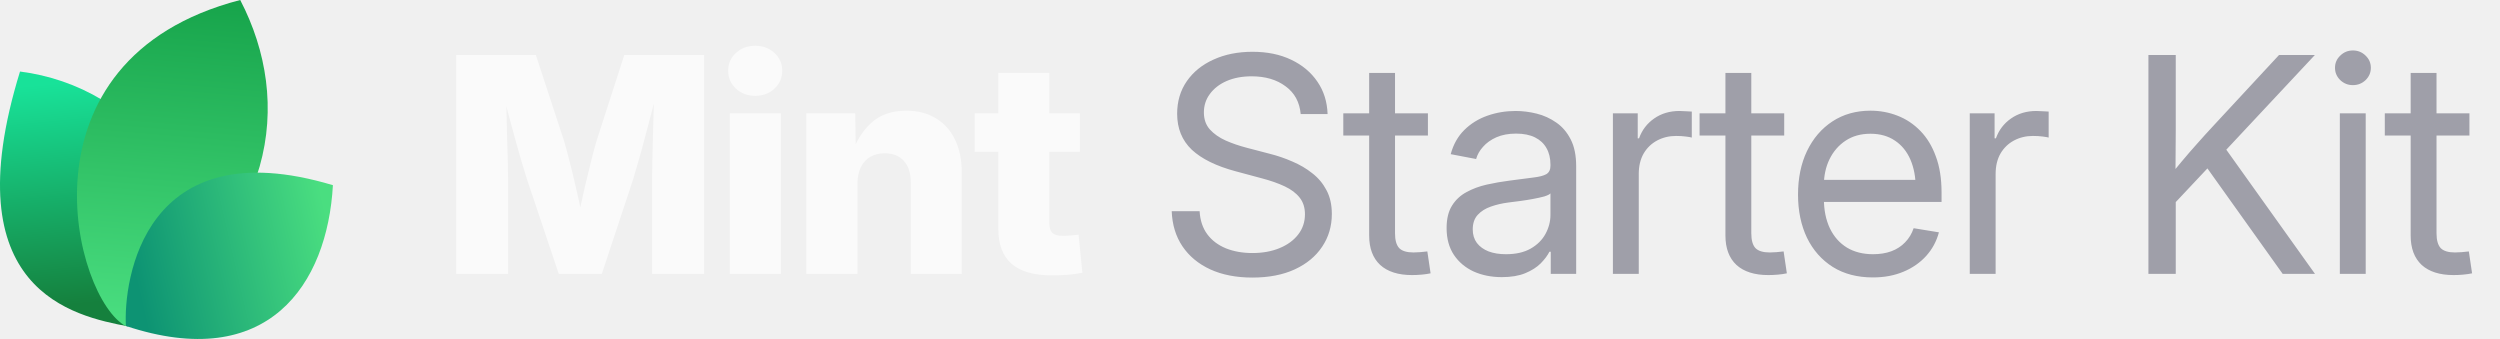
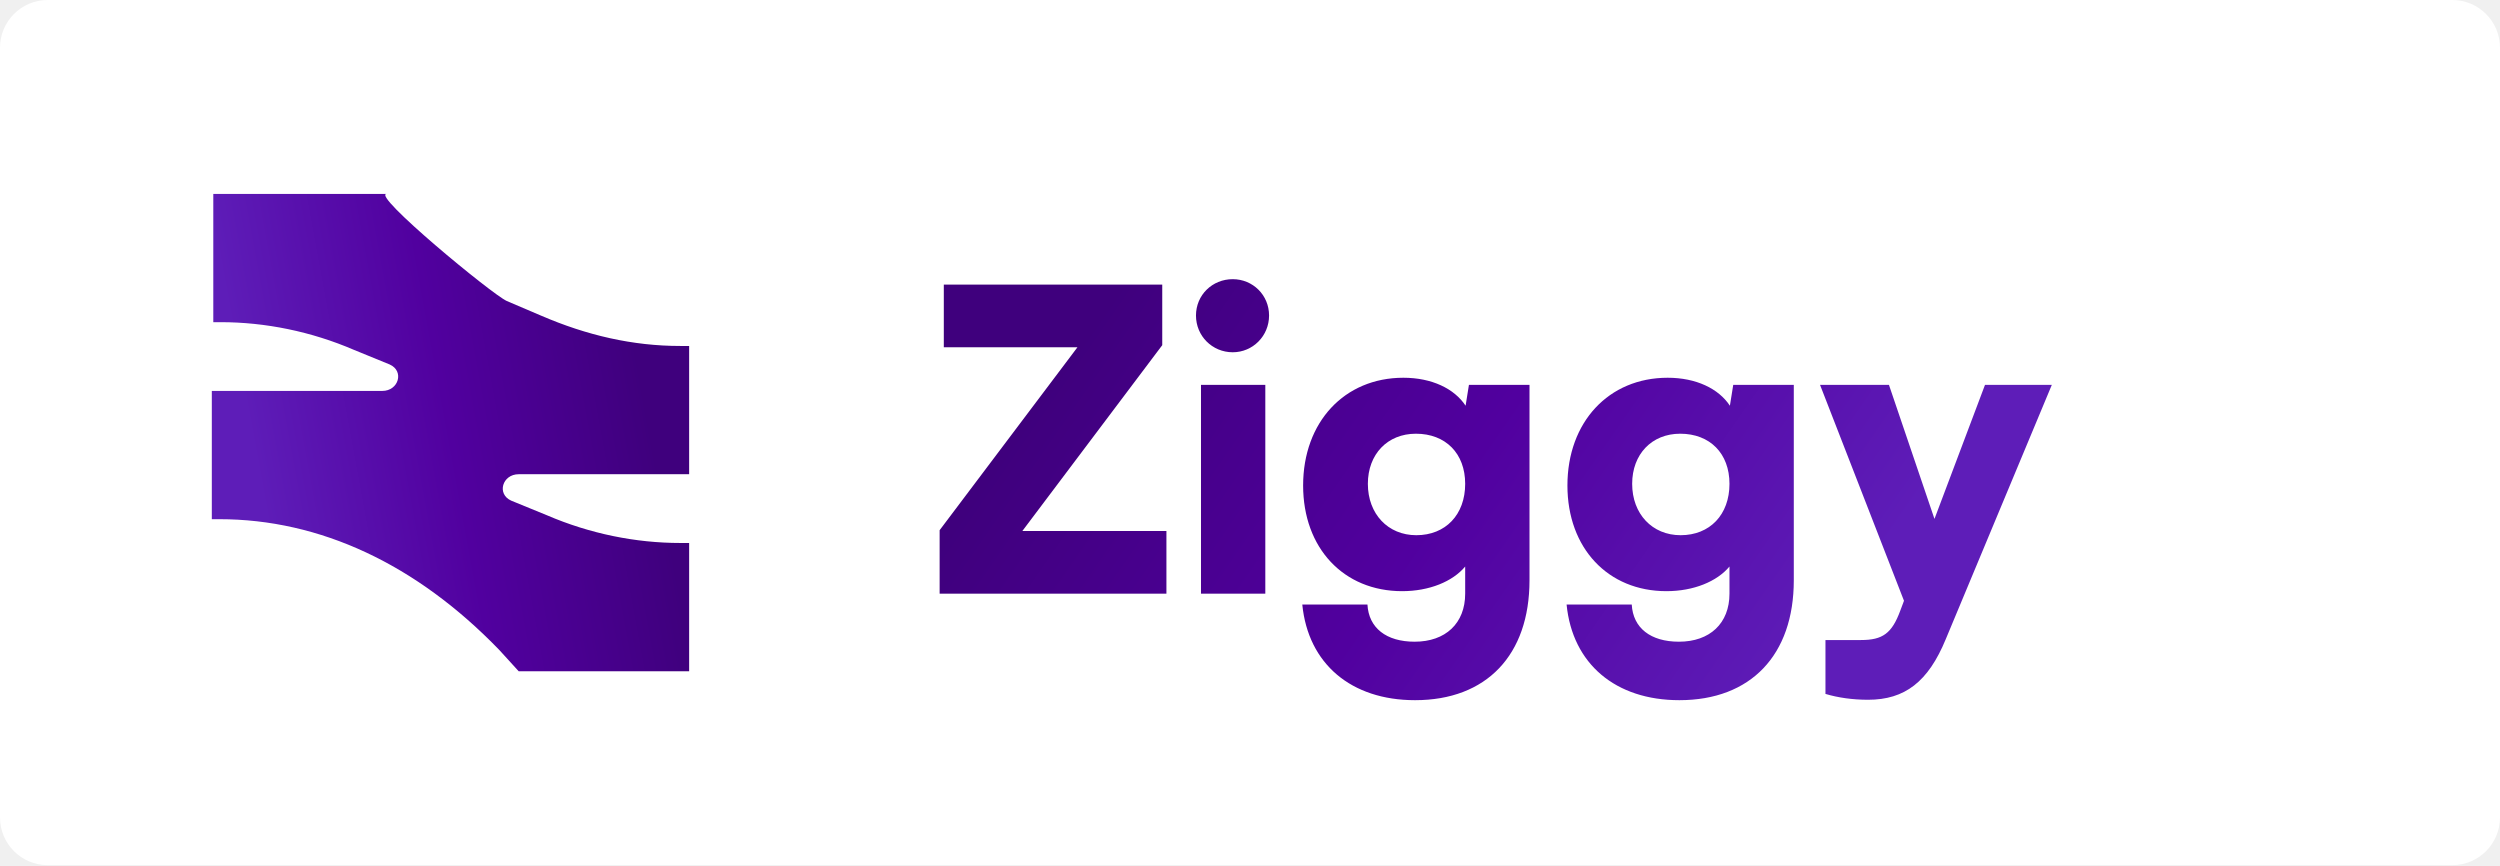
- <svg xmlns="http://www.w3.org/2000/svg" width="177" height="24" viewBox="0 0 177 24" fill="none">
-   <path d="M9.061 23.108C5.268 22.377 -3.391 20.627 1.417 5.064C9.634 6.099 16.973 14.064 9.061 23.108Z" fill="url(#paint0_linear_17557_2145)" />
-   <path d="M8.919 23.094C5.276 21.222 0.784 4.209 17.007 0C20.757 7.193 19.621 16.545 8.919 23.094Z" fill="url(#paint1_linear_17557_2145)" />
-   <path d="M8.914 23.079C8.735 19.882 10.159 9.085 23.57 13.111C23.181 20.123 18.984 26.418 8.914 23.079Z" fill="url(#paint2_linear_17557_2145)" />
-   <path d="M32.301 19.392V3.894H37.938L39.925 9.948C40.036 10.315 40.164 10.787 40.31 11.362C40.462 11.938 40.611 12.552 40.757 13.204C40.91 13.855 41.048 14.483 41.173 15.086C41.305 15.682 41.412 16.192 41.495 16.615H40.695C40.771 16.192 40.871 15.682 40.996 15.086C41.128 14.49 41.267 13.866 41.412 13.214C41.565 12.562 41.714 11.948 41.86 11.373C42.005 10.79 42.133 10.315 42.244 9.948L44.2 3.894H49.848V19.392H46.166V12.704C46.166 12.357 46.173 11.917 46.187 11.383C46.2 10.849 46.214 10.27 46.228 9.646C46.249 9.022 46.266 8.391 46.28 7.753C46.301 7.115 46.311 6.519 46.311 5.964H46.623C46.485 6.561 46.332 7.181 46.166 7.826C45.999 8.471 45.833 9.102 45.666 9.719C45.507 10.336 45.351 10.901 45.198 11.414C45.053 11.928 44.928 12.357 44.824 12.704L42.608 19.392H39.561L37.314 12.704C37.203 12.357 37.072 11.928 36.919 11.414C36.773 10.901 36.614 10.34 36.441 9.729C36.274 9.112 36.104 8.481 35.931 7.836C35.764 7.192 35.608 6.567 35.463 5.964H35.827C35.834 6.512 35.844 7.105 35.858 7.743C35.872 8.374 35.886 9.005 35.9 9.636C35.92 10.26 35.938 10.839 35.952 11.373C35.965 11.907 35.972 12.351 35.972 12.704V19.392H32.301ZM51.668 19.392V8.024H55.288V19.392H51.668ZM53.468 6.786C52.927 6.786 52.473 6.616 52.105 6.276C51.738 5.93 51.554 5.507 51.554 5.007C51.554 4.508 51.738 4.088 52.105 3.749C52.473 3.409 52.927 3.239 53.468 3.239C54.009 3.239 54.463 3.409 54.83 3.749C55.198 4.082 55.382 4.501 55.382 5.007C55.382 5.507 55.198 5.93 54.83 6.276C54.463 6.616 54.009 6.786 53.468 6.786ZM60.708 13.027V19.392H57.088V8.024H60.551L60.593 10.967H60.281C60.593 10.024 61.061 9.268 61.685 8.7C62.309 8.124 63.138 7.836 64.171 7.836C64.975 7.836 65.672 8.017 66.262 8.377C66.851 8.731 67.302 9.234 67.614 9.885C67.933 10.537 68.092 11.307 68.092 12.194V19.392H64.483V12.912C64.483 12.26 64.32 11.754 63.994 11.394C63.675 11.033 63.221 10.853 62.632 10.853C62.25 10.853 61.914 10.936 61.623 11.102C61.332 11.269 61.106 11.515 60.947 11.841C60.787 12.16 60.708 12.555 60.708 13.027ZM76.456 8.024V10.749H69.008V8.024H76.456ZM70.683 5.163H74.292V15.783C74.292 16.102 74.361 16.334 74.5 16.48C74.646 16.625 74.899 16.698 75.259 16.698C75.405 16.698 75.596 16.688 75.831 16.667C76.074 16.646 76.251 16.629 76.362 16.615L76.632 19.309C76.313 19.378 75.963 19.427 75.582 19.455C75.207 19.482 74.836 19.496 74.469 19.496C73.2 19.496 72.25 19.222 71.619 18.674C70.995 18.127 70.683 17.308 70.683 16.22V5.163Z" fill="#FAFAFA" />
-   <path d="M88.667 19.652C87.523 19.652 86.528 19.458 85.682 19.07C84.843 18.681 84.188 18.137 83.716 17.437C83.245 16.736 82.992 15.908 82.957 14.951H84.933C84.968 15.596 85.148 16.14 85.474 16.584C85.8 17.021 86.24 17.354 86.795 17.582C87.35 17.804 87.974 17.915 88.667 17.915C89.388 17.915 90.026 17.801 90.581 17.572C91.143 17.343 91.583 17.024 91.902 16.615C92.228 16.199 92.391 15.717 92.391 15.169C92.391 14.698 92.266 14.306 92.017 13.994C91.767 13.675 91.413 13.408 90.956 13.193C90.498 12.978 89.954 12.787 89.323 12.621L87.502 12.132C86.123 11.765 85.082 11.255 84.382 10.603C83.689 9.944 83.342 9.095 83.342 8.055C83.342 7.174 83.571 6.404 84.028 5.746C84.486 5.087 85.117 4.577 85.921 4.217C86.726 3.849 87.645 3.666 88.678 3.666C89.718 3.666 90.63 3.853 91.413 4.227C92.204 4.602 92.824 5.122 93.275 5.787C93.726 6.446 93.965 7.209 93.993 8.076H92.089C92.013 7.23 91.656 6.574 91.018 6.11C90.387 5.638 89.586 5.403 88.615 5.403C87.95 5.403 87.36 5.513 86.847 5.735C86.341 5.957 85.946 6.262 85.661 6.651C85.377 7.032 85.235 7.469 85.235 7.961C85.235 8.447 85.377 8.849 85.661 9.168C85.946 9.48 86.317 9.74 86.774 9.948C87.232 10.149 87.724 10.319 88.251 10.457L89.884 10.884C90.439 11.023 90.977 11.206 91.496 11.435C92.023 11.657 92.495 11.934 92.911 12.267C93.334 12.593 93.67 12.995 93.92 13.474C94.17 13.945 94.294 14.504 94.294 15.149C94.294 16.015 94.066 16.788 93.608 17.468C93.157 18.148 92.512 18.681 91.673 19.07C90.834 19.458 89.832 19.652 88.667 19.652ZM101.097 8.024V9.594H95.106V8.024H101.097ZM96.937 5.163H98.767V16.521C98.767 17 98.865 17.347 99.059 17.562C99.26 17.77 99.6 17.874 100.078 17.874C100.21 17.874 100.366 17.867 100.546 17.853C100.733 17.832 100.903 17.815 101.056 17.801L101.285 19.351C101.097 19.392 100.886 19.423 100.65 19.444C100.414 19.465 100.189 19.475 99.974 19.475C98.996 19.475 98.244 19.236 97.717 18.758C97.197 18.272 96.937 17.579 96.937 16.677V5.163ZM106.33 19.621C105.595 19.621 104.932 19.489 104.343 19.226C103.754 18.955 103.285 18.564 102.939 18.05C102.592 17.53 102.419 16.896 102.419 16.147C102.419 15.495 102.547 14.965 102.804 14.556C103.06 14.146 103.403 13.828 103.833 13.599C104.263 13.363 104.742 13.186 105.269 13.068C105.796 12.95 106.333 12.857 106.881 12.787C107.574 12.69 108.132 12.617 108.555 12.569C108.978 12.52 109.287 12.441 109.481 12.33C109.675 12.212 109.772 12.014 109.772 11.737V11.654C109.772 11.203 109.679 10.815 109.492 10.489C109.311 10.163 109.041 9.91 108.68 9.729C108.32 9.549 107.872 9.459 107.338 9.459C106.805 9.459 106.34 9.546 105.945 9.719C105.556 9.892 105.241 10.118 104.998 10.395C104.755 10.665 104.593 10.953 104.509 11.258L102.71 10.915C102.897 10.222 103.22 9.65 103.677 9.199C104.135 8.748 104.679 8.412 105.31 8.19C105.941 7.968 106.607 7.857 107.307 7.857C107.8 7.857 108.295 7.92 108.795 8.044C109.301 8.169 109.765 8.381 110.188 8.679C110.611 8.97 110.951 9.369 111.208 9.875C111.464 10.374 111.593 11.005 111.593 11.768V19.392H109.793V17.822H109.7C109.568 18.085 109.363 18.359 109.086 18.643C108.809 18.921 108.444 19.153 107.994 19.34C107.543 19.527 106.988 19.621 106.33 19.621ZM106.621 17.998C107.321 17.998 107.904 17.867 108.368 17.603C108.84 17.333 109.19 16.986 109.419 16.563C109.654 16.133 109.772 15.682 109.772 15.211V13.692C109.703 13.769 109.554 13.841 109.325 13.911C109.096 13.973 108.829 14.032 108.524 14.088C108.226 14.143 107.921 14.192 107.609 14.233C107.304 14.275 107.033 14.309 106.798 14.337C106.354 14.393 105.938 14.49 105.549 14.628C105.168 14.76 104.86 14.954 104.624 15.211C104.388 15.467 104.27 15.811 104.27 16.241C104.27 16.615 104.367 16.934 104.561 17.198C104.762 17.461 105.04 17.662 105.393 17.801C105.747 17.933 106.156 17.998 106.621 17.998ZM114.193 19.392V8.024H115.951V9.792H116.045C116.253 9.209 116.61 8.741 117.116 8.388C117.622 8.034 118.219 7.857 118.905 7.857C119.058 7.857 119.217 7.864 119.384 7.878C119.55 7.885 119.682 7.892 119.779 7.899V9.74C119.716 9.719 119.578 9.695 119.363 9.667C119.155 9.639 118.922 9.625 118.666 9.625C118.174 9.625 117.726 9.733 117.324 9.948C116.922 10.163 116.603 10.471 116.367 10.874C116.138 11.276 116.024 11.758 116.024 12.319V19.392H114.193ZM126.322 8.024V9.594H120.33V8.024H126.322ZM122.161 5.163H123.992V16.521C123.992 17 124.089 17.347 124.283 17.562C124.484 17.77 124.824 17.874 125.302 17.874C125.434 17.874 125.59 17.867 125.77 17.853C125.958 17.832 126.127 17.815 126.28 17.801L126.509 19.351C126.322 19.392 126.11 19.423 125.874 19.444C125.639 19.465 125.413 19.475 125.198 19.475C124.221 19.475 123.468 19.236 122.941 18.758C122.421 18.272 122.161 17.579 122.161 16.677V5.163ZM132.604 19.642C131.502 19.642 130.555 19.396 129.765 18.903C128.974 18.404 128.364 17.714 127.934 16.834C127.511 15.946 127.3 14.927 127.3 13.775C127.3 12.611 127.511 11.584 127.934 10.697C128.364 9.802 128.964 9.102 129.734 8.596C130.51 8.089 131.408 7.836 132.428 7.836C133.1 7.836 133.738 7.954 134.341 8.19C134.952 8.426 135.489 8.783 135.954 9.261C136.425 9.74 136.793 10.343 137.056 11.071C137.327 11.792 137.462 12.645 137.462 13.63V14.296H128.433V12.735H136.463L135.631 13.297C135.631 12.541 135.506 11.876 135.257 11.3C135.007 10.725 134.643 10.277 134.165 9.958C133.686 9.632 133.107 9.469 132.428 9.469C131.748 9.469 131.162 9.632 130.67 9.958C130.177 10.284 129.796 10.725 129.526 11.279C129.262 11.827 129.13 12.441 129.13 13.12V14.046C129.13 14.864 129.273 15.572 129.557 16.168C129.841 16.757 130.243 17.211 130.763 17.53C131.283 17.842 131.901 17.998 132.615 17.998C133.093 17.998 133.523 17.929 133.905 17.79C134.293 17.645 134.619 17.433 134.882 17.156C135.153 16.879 135.354 16.546 135.486 16.157L137.275 16.449C137.108 17.08 136.81 17.634 136.38 18.113C135.95 18.591 135.413 18.966 134.768 19.236C134.123 19.507 133.402 19.642 132.604 19.642ZM139.459 19.392V8.024H141.217V9.792H141.311C141.519 9.209 141.876 8.741 142.382 8.388C142.888 8.034 143.485 7.857 144.171 7.857C144.324 7.857 144.483 7.864 144.649 7.878C144.816 7.885 144.948 7.892 145.045 7.899V9.74C144.982 9.719 144.844 9.695 144.629 9.667C144.421 9.639 144.188 9.625 143.932 9.625C143.439 9.625 142.992 9.733 142.59 9.948C142.188 10.163 141.869 10.471 141.633 10.874C141.404 11.276 141.29 11.758 141.29 12.319V19.392H139.459ZM153.429 14.961V12.715C153.783 12.257 154.136 11.82 154.49 11.404C154.844 10.981 155.204 10.565 155.572 10.156C155.939 9.74 156.314 9.327 156.695 8.918L161.355 3.894H163.893L157.277 10.967H157.184L153.429 14.961ZM152.108 19.392V3.894H154.043V9.241L154.022 12.559L154.043 13.505V19.392H152.108ZM161.615 19.392L155.967 11.477L157.173 9.969L163.903 19.392H161.615ZM165.661 19.392V8.024H167.492V19.392H165.661ZM166.587 6.027C166.24 6.027 165.942 5.909 165.692 5.673C165.443 5.43 165.318 5.139 165.318 4.799C165.318 4.459 165.443 4.172 165.692 3.936C165.942 3.693 166.24 3.572 166.587 3.572C166.934 3.572 167.232 3.693 167.482 3.936C167.731 4.172 167.856 4.459 167.856 4.799C167.856 5.139 167.731 5.43 167.482 5.673C167.232 5.909 166.934 6.027 166.587 6.027ZM174.836 8.024V9.594H168.844V8.024H174.836ZM170.675 5.163H172.506V16.521C172.506 17 172.603 17.347 172.797 17.562C172.998 17.77 173.338 17.874 173.816 17.874C173.948 17.874 174.104 17.867 174.284 17.853C174.472 17.832 174.641 17.815 174.794 17.801L175.023 19.351C174.836 19.392 174.624 19.423 174.388 19.444C174.153 19.465 173.927 19.475 173.712 19.475C172.735 19.475 171.982 19.236 171.455 18.758C170.935 18.272 170.675 17.579 170.675 16.677V5.163Z" fill="#9F9FA9" />
+ <svg xmlns="http://www.w3.org/2000/svg" width="838" height="290" viewBox="-20 -20 838 290" fill="none">
+   <rect x="-20" y="-20" width="838" height="290" rx="16" fill="white" />
+   <path d="M149.882 80.9C144.913 78.684 104.168 45 109.634 45H51.497V87.992H53.981C68.888 87.992 84.292 91.094 98.702 97.299L110.627 102.174C115.596 104.391 113.609 111.039 108.143 111.039H51V154.03H53.484C87.273 154.03 119.571 169.1 147.398 197.909L153.857 205H211V162.008H208.019C193.112 162.008 177.708 158.906 163.298 152.701L151.373 147.825C146.404 145.609 148.391 138.961 153.857 138.961H211V95.969H208.019C192.118 95.969 176.714 92.424 161.311 85.776L149.882 80.9Z" fill="url(#paint0_linear_1_21)" />
+   <path d="M370.985 179H294.965V157.72L341.165 96.4H296.365V75.4H369.585V95.7L322.685 158H370.985V179ZM393.213 98.08C386.353 98.08 380.893 92.62 380.893 85.76C380.893 78.9 386.353 73.58 393.213 73.58C399.933 73.58 405.393 78.9 405.393 85.76C405.393 92.62 399.933 98.08 393.213 98.08ZM382.573 179V109H404.133V179H382.573ZM416.807 142.74C416.807 121.46 430.667 106.62 450.408 106.62C459.928 106.62 467.488 110.26 471.268 116L472.388 109H492.688V174.52C492.688 199.58 478.268 214.7 454.328 214.7C432.908 214.7 418.488 202.52 416.528 182.64H438.368C438.788 190.48 444.668 195.1 454.188 195.1C464.548 195.1 471.128 188.94 471.128 179V169.9C466.928 174.94 459.088 178.16 449.988 178.16C430.388 178.16 416.807 163.74 416.807 142.74ZM438.508 142.18C438.508 152.26 445.228 159.4 454.748 159.4C464.548 159.4 471.128 152.54 471.128 142.18C471.128 131.96 464.548 125.38 454.608 125.38C445.088 125.38 438.508 132.24 438.508 142.18ZM505.401 142.74C505.401 121.46 519.261 106.62 539.001 106.62C548.521 106.62 556.081 110.26 559.861 116L560.981 109H581.281V174.52C581.281 199.58 566.861 214.7 542.921 214.7C521.501 214.7 507.081 202.52 505.121 182.64H526.961C527.381 190.48 533.261 195.1 542.781 195.1C553.141 195.1 559.721 188.94 559.721 179V169.9C555.521 174.94 547.681 178.16 538.581 178.16C518.981 178.16 505.401 163.74 505.401 142.74ZM527.101 142.18C527.101 152.26 533.821 159.4 543.341 159.4C553.141 159.4 559.721 152.54 559.721 142.18C559.721 131.96 553.141 125.38 543.201 125.38C533.681 125.38 527.101 132.24 527.101 142.18ZM591.895 212.6V194.54H603.795C611.075 194.54 614.155 192.3 616.955 184.74L618.215 181.38L590.075 109H613.175L628.435 153.94L645.375 109H667.775L632.215 194.26C626.335 208.54 618.495 214.56 606.175 214.56C600.995 214.56 596.095 213.86 591.895 212.6Z" fill="url(#paint1_linear_1_21)" />
  <defs>
-     <linearGradient id="paint0_linear_17557_2145" x1="3.776" y1="5.916" x2="5.232" y2="21.559" gradientUnits="userSpaceOnUse">
-       <stop stop-color="#18E299" />
-       <stop offset="1" stop-color="#15803D" />
+     <linearGradient id="paint0_linear_1_21" x1="86.665" y1="249.723" x2="216.791" y2="225.843" gradientUnits="userSpaceOnUse">
+       <stop stop-color="#5E1DB8" />
+       <stop offset="0.5" stop-color="#51009F" />
+       <stop offset="1" stop-color="#3F007D" />
    </linearGradient>
-     <linearGradient id="paint1_linear_17557_2145" x1="12.171" y1="-0.718" x2="10.19" y2="22.983" gradientUnits="userSpaceOnUse">
-       <stop stop-color="#16A34A" />
-       <stop offset="1" stop-color="#4ADE80" />
-     </linearGradient>
-     <linearGradient id="paint2_linear_17557_2145" x1="23.133" y1="15.353" x2="9.338" y2="18.52" gradientUnits="userSpaceOnUse">
-       <stop stop-color="#4ADE80" />
-       <stop offset="1" stop-color="#0D9373" />
+     <linearGradient id="paint1_linear_1_21" x1="584.743" y1="202.952" x2="370.202" y2="54.129" gradientUnits="userSpaceOnUse">
+       <stop stop-color="#5E1DB8" />
+       <stop offset="0.5" stop-color="#51009F" />
+       <stop offset="1" stop-color="#3F007D" />
    </linearGradient>
  </defs>
</svg>
